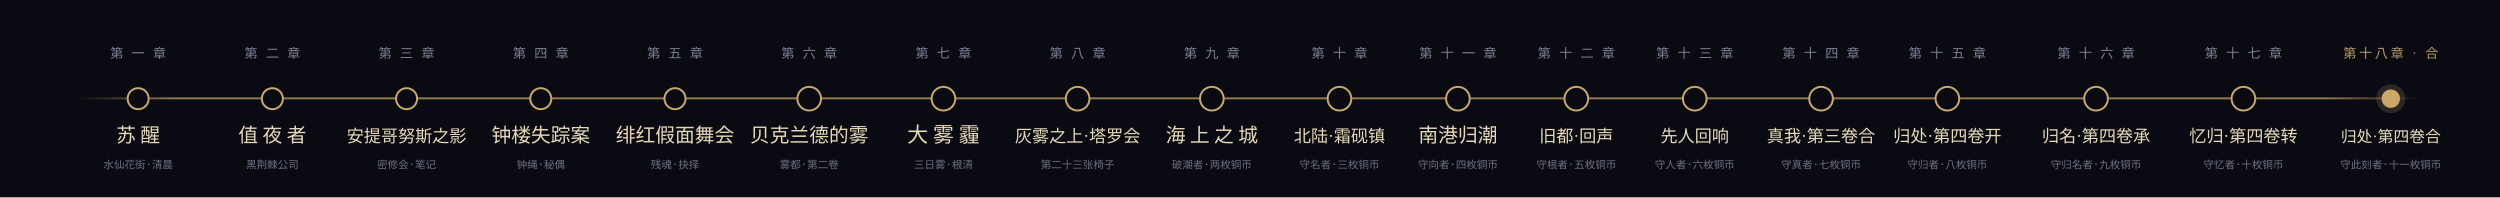
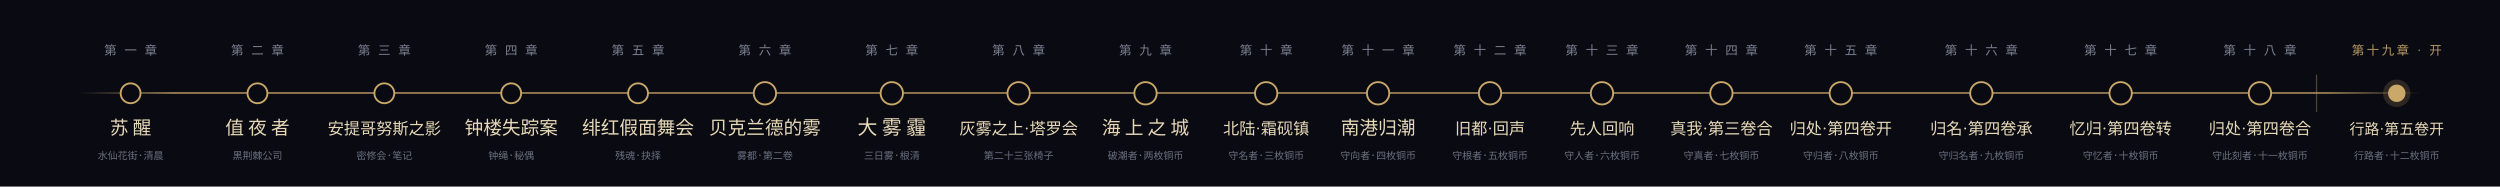
- <svg xmlns="http://www.w3.org/2000/svg" viewBox="0 0 1900 150" width="100%" role="img" aria-label="十八章剧情脉络：苏醒、值夜者、安提哥努斯之影、钟楼失踪案、绯红假面舞会、贝克兰德的雾、大雾霾、灰雾之上·塔罗会、海上之城、北陆·霜砚镇、南港归潮、旧都·回声、灰原骨冢·先人回响、灰雾深处·真我、灰雾最深处·归处、灰雾更深处·归名、灰雾之上·忆归、灰雾之上·归处">
+ <svg xmlns="http://www.w3.org/2000/svg" viewBox="0 0 2010 150" width="100%" role="img" aria-label="十九章剧情脉络：苏醒、值夜者、安提哥努斯之影、钟楼失踪案、绯红假面舞会、贝克兰德的雾、大雾霾、灰雾之上·塔罗会、海上之城、北陆·霜砚镇、南港归潮、旧都·回声、灰原骨冢·先人回响、灰雾深处·真我、灰雾最深处·归处、灰雾更深处·归名、灰雾之上·忆归、灰雾之上·归处、灰雾之下·行路">
  <defs>
    <linearGradient id="line" x1="0" y1="0" x2="1" y2="0">
      <stop offset="0" stop-color="#c9a86a" stop-opacity="0" />
      <stop offset="0.04" stop-color="#c9a86a" stop-opacity="0.7" />
      <stop offset="0.96" stop-color="#c9a86a" stop-opacity="0.7" />
      <stop offset="1" stop-color="#c9a86a" stop-opacity="0" />
    </linearGradient>
  </defs>
-   <rect width="1900" height="150" fill="#0a0b12" />
-   <rect x="60" y="74" width="1780" height="1.5" fill="url(#line)" />
+   <rect width="2010" height="150" fill="#0a0b12" />
+   <rect x="60" y="74" width="1890" height="1.5" fill="url(#line)" />
+   <rect x="1862" y="60" width="1" height="30" fill="#c9a86a" opacity="0.35" />
  <g font-family="Georgia, 'Times New Roman', serif" text-rendering="geometricPrecision">
    <circle cx="105" cy="75" r="8" fill="#0a0b12" stroke="#c9a86a" stroke-width="1.5" />
    <text x="105" y="44" text-anchor="middle" font-size="10" letter-spacing="2" fill="#7a7f90">第 一 章</text>
    <text x="105" y="108" text-anchor="middle" font-size="15" fill="#e7d9b8">苏 醒</text>
    <text x="105" y="128" text-anchor="middle" font-family="ui-monospace, Menlo, monospace" font-size="8" fill="#6a6f80">水仙花街·清晨</text>
    <circle cx="207" cy="75" r="8" fill="#0a0b12" stroke="#c9a86a" stroke-width="1.5" />
    <text x="207" y="44" text-anchor="middle" font-size="10" letter-spacing="2" fill="#7a7f90">第 二 章</text>
    <text x="207" y="108" text-anchor="middle" font-size="15" fill="#e7d9b8">值 夜 者</text>
    <text x="207" y="128" text-anchor="middle" font-family="ui-monospace, Menlo, monospace" font-size="8" fill="#6a6f80">黑荆棘公司</text>
    <circle cx="309" cy="75" r="8" fill="#0a0b12" stroke="#c9a86a" stroke-width="1.5" />
    <text x="309" y="44" text-anchor="middle" font-size="10" letter-spacing="2" fill="#7a7f90">第 三 章</text>
    <text x="309" y="108" text-anchor="middle" font-size="13" fill="#e7d9b8">安提哥努斯之影</text>
    <text x="309" y="128" text-anchor="middle" font-family="ui-monospace, Menlo, monospace" font-size="8" fill="#6a6f80">密修会·笔记</text>
    <circle cx="411" cy="75" r="8" fill="#0a0b12" stroke="#c9a86a" stroke-width="1.5" />
    <text x="411" y="44" text-anchor="middle" font-size="10" letter-spacing="2" fill="#7a7f90">第 四 章</text>
    <text x="411" y="108" text-anchor="middle" font-size="15" fill="#e7d9b8">钟楼失踪案</text>
    <text x="411" y="128" text-anchor="middle" font-family="ui-monospace, Menlo, monospace" font-size="8" fill="#6a6f80">钟绳·秘偶</text>
    <circle cx="513" cy="75" r="8" fill="#0a0b12" stroke="#c9a86a" stroke-width="1.5" />
    <text x="513" y="44" text-anchor="middle" font-size="10" letter-spacing="2" fill="#7a7f90">第 五 章</text>
    <text x="513" y="108" text-anchor="middle" font-size="15" fill="#e7d9b8">绯红假面舞会</text>
    <text x="513" y="128" text-anchor="middle" font-family="ui-monospace, Menlo, monospace" font-size="8" fill="#6a6f80">残魂·抉择</text>
    <circle cx="615" cy="75" r="9" fill="#0a0b12" stroke="#c9a86a" stroke-width="1.5" />
    <text x="615" y="44" text-anchor="middle" font-size="10" letter-spacing="2" fill="#7a7f90">第 六 章</text>
    <text x="615" y="108" text-anchor="middle" font-size="15" fill="#e7d9b8">贝克兰德的雾</text>
    <text x="615" y="128" text-anchor="middle" font-family="ui-monospace, Menlo, monospace" font-size="8" fill="#6a6f80">雾都·第二卷</text>
    <circle cx="717" cy="75" r="9" fill="#0a0b12" stroke="#c9a86a" stroke-width="1.5" />
    <text x="717" y="44" text-anchor="middle" font-size="10" letter-spacing="2" fill="#7a7f90">第 七 章</text>
    <text x="717" y="108" text-anchor="middle" font-size="16" fill="#e7d9b8">大 雾 霾</text>
    <text x="717" y="128" text-anchor="middle" font-family="ui-monospace, Menlo, monospace" font-size="8" fill="#6a6f80">三日雾·根清</text>
    <circle cx="819" cy="75" r="9" fill="#0a0b12" stroke="#c9a86a" stroke-width="1.5" />
    <text x="819" y="44" text-anchor="middle" font-size="10" letter-spacing="2" fill="#7a7f90">第 八 章</text>
    <text x="819" y="108" text-anchor="middle" font-size="13" fill="#e7d9b8">灰雾之上·塔罗会</text>
    <text x="819" y="128" text-anchor="middle" font-family="ui-monospace, Menlo, monospace" font-size="8" fill="#6a6f80">第二十三张椅子</text>
    <circle cx="921" cy="75" r="9" fill="#0a0b12" stroke="#c9a86a" stroke-width="1.5" />
    <text x="921" y="44" text-anchor="middle" font-size="10" letter-spacing="2" fill="#7a7f90">第 九 章</text>
    <text x="921" y="108" text-anchor="middle" font-size="15" fill="#e7d9b8">海 上 之 城</text>
    <text x="921" y="128" text-anchor="middle" font-family="ui-monospace, Menlo, monospace" font-size="8" fill="#6a6f80">破潮者·两枚铜币</text>
    <circle cx="1018" cy="75" r="9" fill="#0a0b12" stroke="#c9a86a" stroke-width="1.5" />
    <text x="1018" y="44" text-anchor="middle" font-size="10" letter-spacing="2" fill="#7a7f90">第 十 章</text>
    <text x="1018" y="108" text-anchor="middle" font-size="13" fill="#e7d9b8">北陆·霜砚镇</text>
    <text x="1018" y="128" text-anchor="middle" font-family="ui-monospace, Menlo, monospace" font-size="8" fill="#6a6f80">守名者·三枚铜币</text>
    <circle cx="1108" cy="75" r="9" fill="#0a0b12" stroke="#c9a86a" stroke-width="1.5" />
    <text x="1108" y="44" text-anchor="middle" font-size="10" letter-spacing="2" fill="#7a7f90">第 十 一 章</text>
    <text x="1108" y="108" text-anchor="middle" font-size="15" fill="#e7d9b8">南港归潮</text>
    <text x="1108" y="128" text-anchor="middle" font-family="ui-monospace, Menlo, monospace" font-size="8" fill="#6a6f80">守向者·四枚铜币</text>
    <circle cx="1198" cy="75" r="9" fill="#0a0b12" stroke="#c9a86a" stroke-width="1.5" />
    <text x="1198" y="44" text-anchor="middle" font-size="10" letter-spacing="2" fill="#7a7f90">第 十 二 章</text>
    <text x="1198" y="108" text-anchor="middle" font-size="13" fill="#e7d9b8">旧都·回声</text>
    <text x="1198" y="128" text-anchor="middle" font-family="ui-monospace, Menlo, monospace" font-size="8" fill="#6a6f80">守根者·五枚铜币</text>
    <circle cx="1288" cy="75" r="9" fill="#0a0b12" stroke="#c9a86a" stroke-width="1.5" />
    <text x="1288" y="44" text-anchor="middle" font-size="10" letter-spacing="2" fill="#7a7f90">第 十 三 章</text>
    <text x="1288" y="108" text-anchor="middle" font-size="13" fill="#e7d9b8">先人回响</text>
    <text x="1288" y="128" text-anchor="middle" font-family="ui-monospace, Menlo, monospace" font-size="8" fill="#6a6f80">守人者·六枚铜币</text>
    <circle cx="1384" cy="75" r="9" fill="#0a0b12" stroke="#c9a86a" stroke-width="1.5" />
    <text x="1384" y="44" text-anchor="middle" font-size="10" letter-spacing="2" fill="#7a7f90">第 十 四 章</text>
    <text x="1384" y="108" text-anchor="middle" font-size="13" fill="#e7d9b8">真我·第三卷合</text>
    <text x="1384" y="128" text-anchor="middle" font-family="ui-monospace, Menlo, monospace" font-size="8" fill="#6a6f80">守真者·七枚铜币</text>
    <circle cx="1480" cy="75" r="9" fill="#0a0b12" stroke="#c9a86a" stroke-width="1.5" />
    <text x="1480" y="44" text-anchor="middle" font-size="10" letter-spacing="2" fill="#7a7f90">第 十 五 章</text>
    <text x="1480" y="108" text-anchor="middle" font-size="13" fill="#e7d9b8">归处·第四卷开</text>
    <text x="1480" y="128" text-anchor="middle" font-family="ui-monospace, Menlo, monospace" font-size="8" fill="#6a6f80">守归者·八枚铜币</text>
    <circle cx="1593" cy="75" r="9" fill="#0a0b12" stroke="#c9a86a" stroke-width="1.5" />
    <text x="1593" y="44" text-anchor="middle" font-size="10" letter-spacing="2" fill="#7a7f90">第 十 六 章</text>
    <text x="1593" y="108" text-anchor="middle" font-size="13" fill="#e7d9b8">归名·第四卷承</text>
    <text x="1593" y="128" text-anchor="middle" font-family="ui-monospace, Menlo, monospace" font-size="8" fill="#6a6f80">守归名者·九枚铜币</text>
    <circle cx="1705" cy="75" r="9" fill="#0a0b12" stroke="#c9a86a" stroke-width="1.5" />
    <text x="1705" y="44" text-anchor="middle" font-size="10" letter-spacing="2" fill="#7a7f90">第 十 七 章</text>
    <text x="1705" y="108" text-anchor="middle" font-size="13" fill="#e7d9b8">忆归·第四卷转</text>
    <text x="1705" y="128" text-anchor="middle" font-family="ui-monospace, Menlo, monospace" font-size="8" fill="#6a6f80">守忆者·十枚铜币</text>
-     <circle cx="1817" cy="75" r="11" fill="#c9a86a" opacity="0.18" />
-     <circle cx="1817" cy="75" r="7" fill="#c9a86a" />
-     <text x="1817" y="44" text-anchor="middle" font-size="10" letter-spacing="2" fill="#c9a86a" opacity="0.9">第十八章 · 合</text>
-     <text x="1817" y="108" text-anchor="middle" font-size="12" fill="#e7d9b8">归处·第四卷合</text>
+     <circle cx="1817" cy="75" r="9" fill="#0a0b12" stroke="#c9a86a" stroke-width="1.5" />
+     <text x="1817" y="44" text-anchor="middle" font-size="10" letter-spacing="2" fill="#7a7f90">第 十 八 章</text>
+     <text x="1817" y="108" text-anchor="middle" font-size="13" fill="#e7d9b8">归处·第四卷合</text>
    <text x="1817" y="128" text-anchor="middle" font-family="ui-monospace, Menlo, monospace" font-size="8" fill="#6a6f80">守此刻者·十一枚铜币</text>
+     <circle cx="1927" cy="75" r="11" fill="#c9a86a" opacity="0.18" />
+     <circle cx="1927" cy="75" r="7" fill="#c9a86a" />
+     <text x="1927" y="44" text-anchor="middle" font-size="10" letter-spacing="2" fill="#c9a86a" opacity="0.9">第十九章 · 开</text>
+     <text x="1927" y="108" text-anchor="middle" font-size="12" fill="#e7d9b8">行路·第五卷开</text>
+     <text x="1927" y="128" text-anchor="middle" font-family="ui-monospace, Menlo, monospace" font-size="8" fill="#6a6f80">行路者·十二枚铜币</text>
  </g>
</svg>
